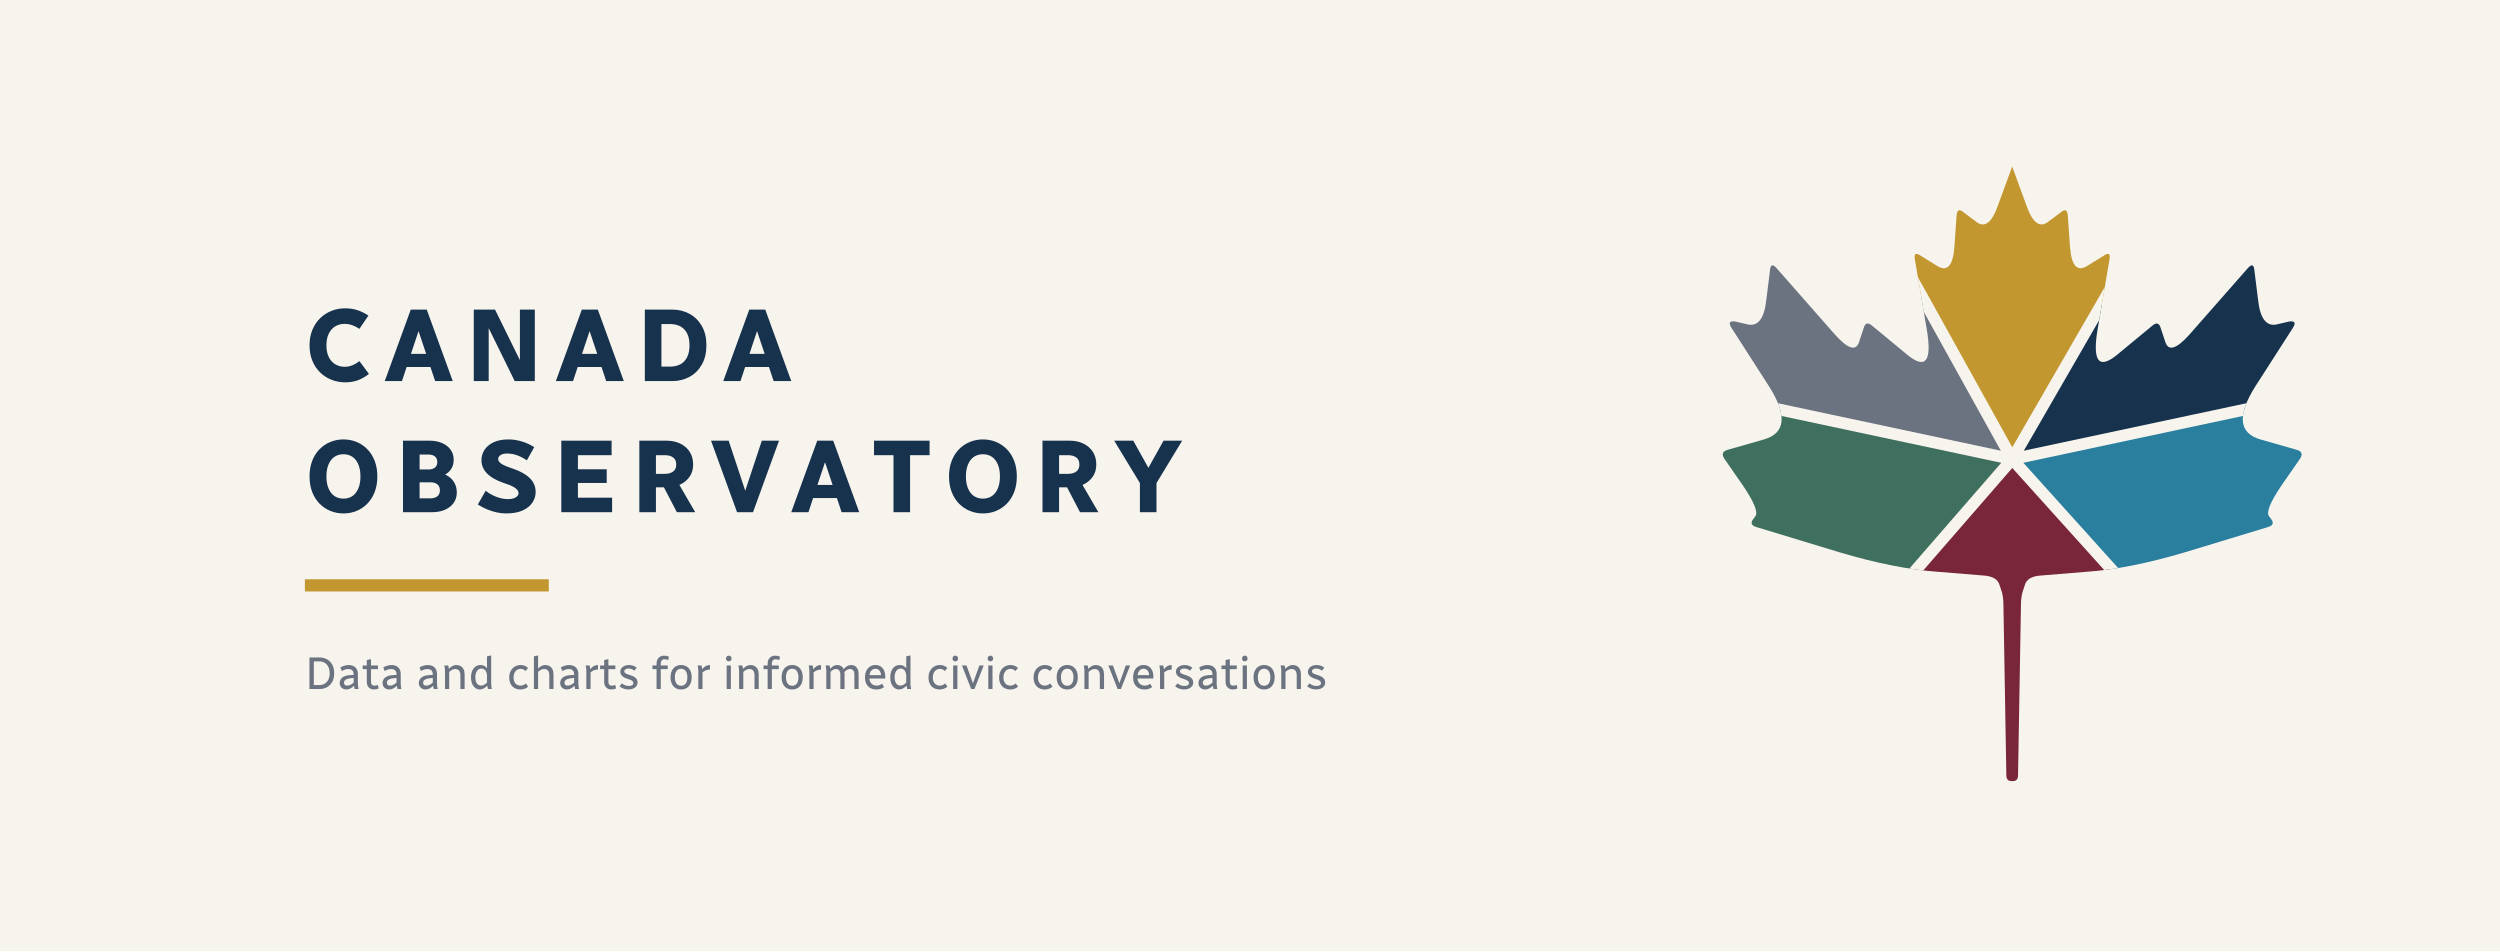
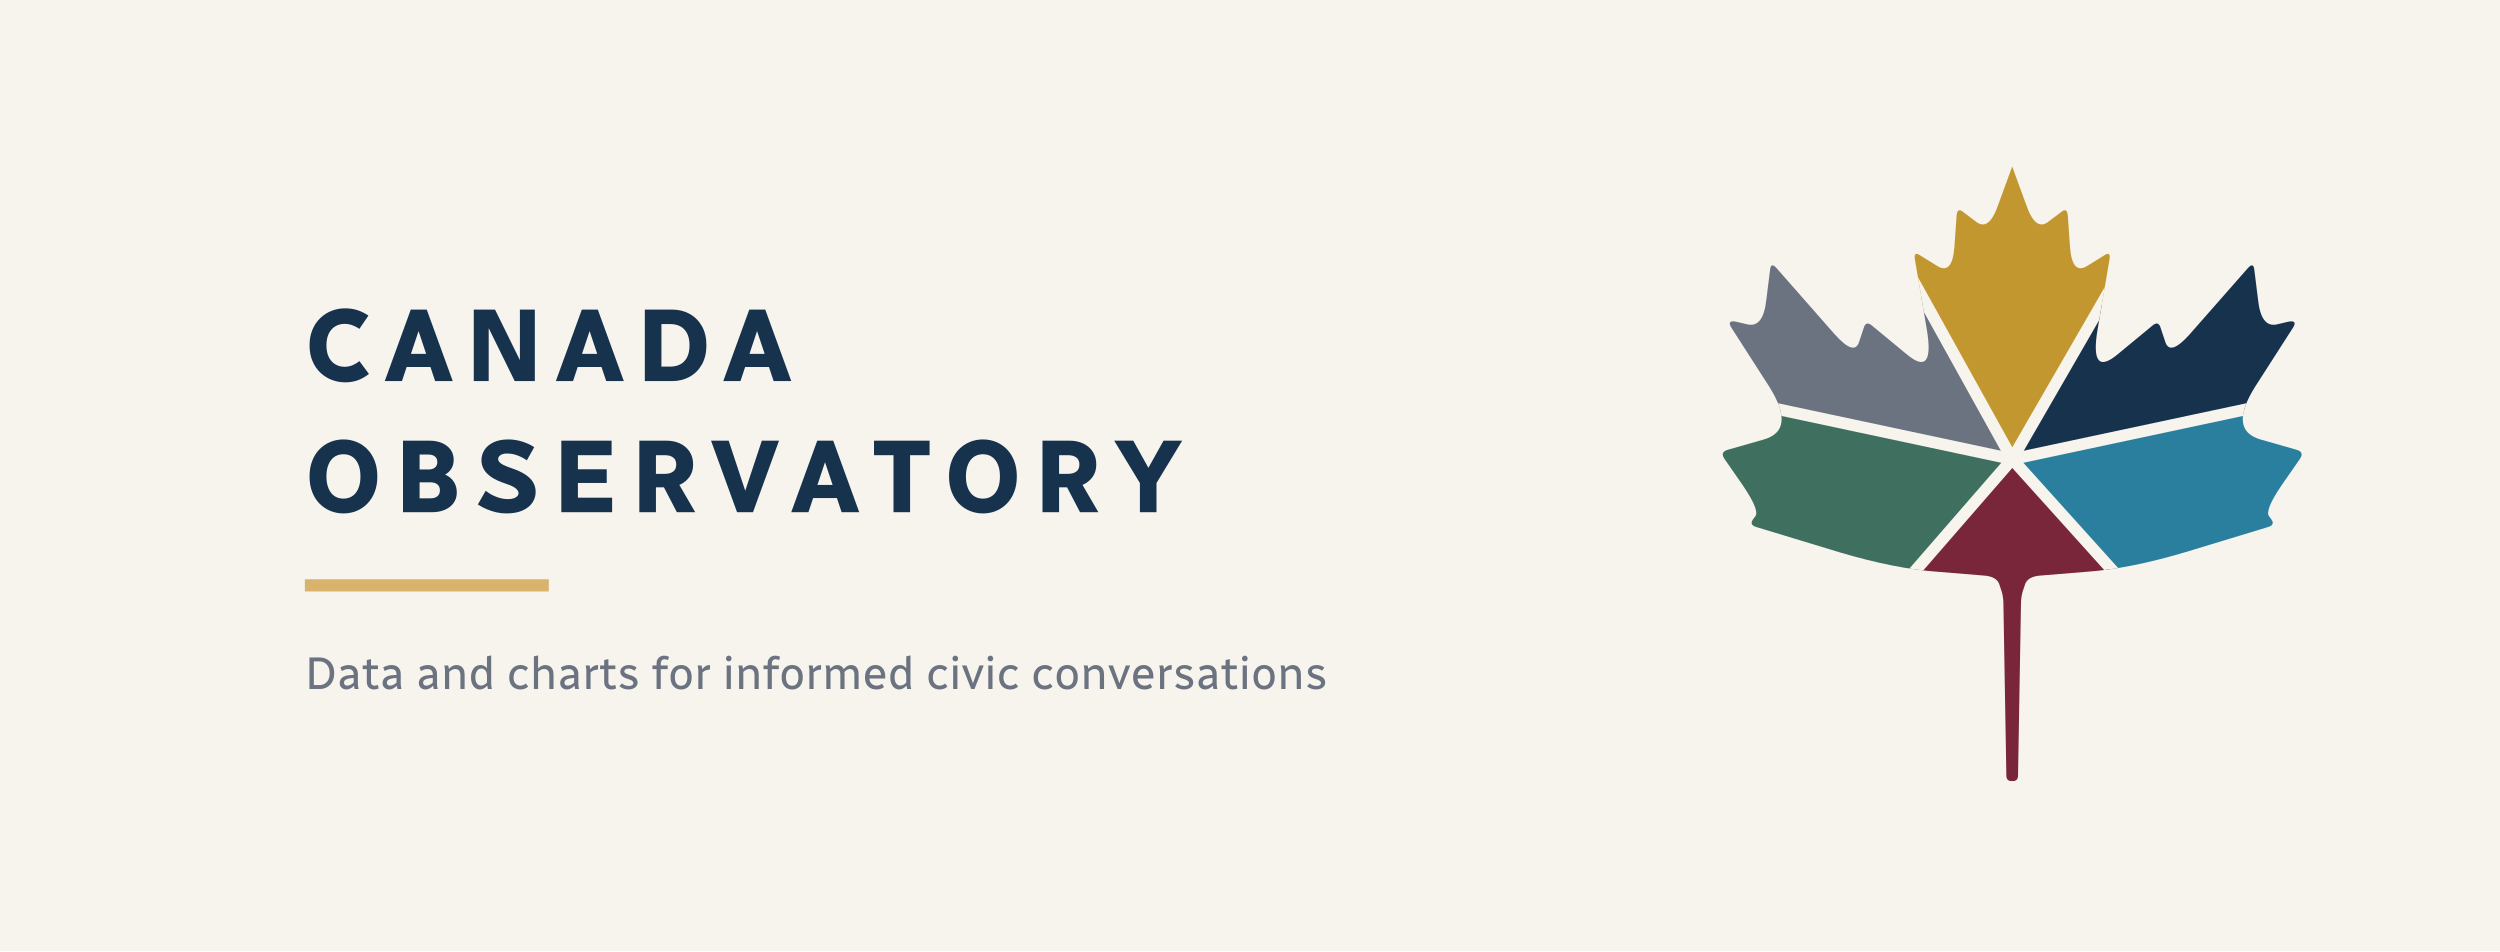
<svg xmlns="http://www.w3.org/2000/svg" viewBox="0 0 820 312">
  <rect x="0" y="0" width="820" height="312" fill="#F7F4EE" />
  <g fill="#17324D" transform="translate(100.0 125.0) scale(0.034 -0.034)">
    <path transform="translate(0.0 0)" d="M45 345Q45 429 72.5 495.0Q100 561 147.5 607.0Q195 653 256.5 677.5Q318 702 387 702Q452 702 506.5 684.5Q561 667 613 632L526 504Q495 525 459.0 538.5Q423 552 382 552Q334 552 294.5 529.0Q255 506 231.5 460.0Q208 414 208 345Q208 276 231.5 230.0Q255 184 295.0 161.0Q335 138 383 138Q424 138 459.5 153.0Q495 168 526 193L618 69Q567 29 512.0 8.5Q457 -12 389 -12Q320 -12 257.5 12.5Q195 37 147.5 83.0Q100 129 72.5 195.0Q45 261 45 345Z" />
    <path transform="translate(770.6 0)" d="M0 0 251 690H405L656 0H486L428 174L513 136H139L221 166L166 0ZM230 195 181 263H471L422 195L303 551H349Z" />
    <path transform="translate(1544.3 0)" d="M85 0V690H290L562 137L530 130V690H674V0H480L197 576L229 583V0Z" />
    <path transform="translate(2420.9 0)" d="M0 0 251 690H405L656 0H486L428 174L513 136H139L221 166L166 0ZM230 195 181 263H471L422 195L303 551H349Z" />
    <path transform="translate(3194.6 0)" d="M85 0V690H347Q441 690 516.0 649.0Q591 608 635.0 531.0Q679 454 679 345Q679 237 635.0 159.5Q591 82 516.0 41.0Q441 0 347 0ZM245 140H332Q387 140 428.5 162.5Q470 185 493.0 231.0Q516 277 516 345Q516 414 493.0 459.5Q470 505 428.5 527.5Q387 550 332 550H245Z" />
    <path transform="translate(4036.2 0)" d="M0 0 251 690H405L656 0H486L428 174L513 136H139L221 166L166 0ZM230 195 181 263H471L422 195L303 551H349Z" />
  </g>
  <g fill="#17324D" transform="translate(100.0 168.0) scale(0.034 -0.034)">
    <path transform="translate(0.0 0)" d="M45 345Q45 429 70.5 495.0Q96 561 141.0 607.0Q186 653 245.5 677.5Q305 702 372 702Q440 702 499.0 677.5Q558 653 603.0 607.0Q648 561 673.5 495.0Q699 429 699 345Q699 261 673.5 195.0Q648 129 603.0 83.0Q558 37 499.0 12.5Q440 -12 373 -12Q305 -12 245.5 12.5Q186 37 141.0 83.0Q96 129 70.5 195.0Q45 261 45 345ZM208 345Q208 291 220.5 251.0Q233 211 255.0 184.0Q277 157 307.0 144.0Q337 131 372 131Q407 131 437.0 144.0Q467 157 489.0 184.0Q511 211 523.5 251.0Q536 291 536 345Q536 399 523.5 439.0Q511 479 489.0 506.0Q467 533 437.0 546.0Q407 559 372 559Q337 559 307.0 546.0Q277 533 255.0 506.0Q233 479 220.5 439.0Q208 399 208 345Z" />
    <path transform="translate(861.6 0)" d="M85 0V690H342Q408 690 460.5 667.5Q513 645 543.5 604.0Q574 563 574 505Q574 456 552.0 420.5Q530 385 492 363Q545 339 574.5 294.5Q604 250 604 190Q604 131 572.5 88.0Q541 45 487.5 22.5Q434 0 367 0ZM245 134H352Q392 134 416.5 153.5Q441 173 441 211Q441 249 416.5 268.5Q392 288 352 288H245ZM245 412H332Q370 412 393.0 430.5Q416 449 416 484Q416 519 393.0 537.5Q370 556 332 556H245Z" />
    <path transform="translate(1633.3 0)" d="M35 74 111 207Q155 171 213.0 148.5Q271 126 326 126Q359 126 381.5 134.0Q404 142 416.0 155.0Q428 168 428 184Q428 198 417.5 213.0Q407 228 379.5 244.0Q352 260 299 277Q217 304 166.5 338.5Q116 373 93.0 414.0Q70 455 70 500Q70 555 99.5 601.0Q129 647 187.0 674.5Q245 702 330 702Q398 702 465.5 680.5Q533 659 579 627L508 500Q467 529 418.0 547.5Q369 566 317 566Q275 566 253.0 550.0Q231 534 231 513Q231 498 242.5 484.0Q254 470 281.5 456.0Q309 442 356 426Q441 398 493.0 363.5Q545 329 569.0 287.5Q593 246 593 195Q593 140 562.0 93.0Q531 46 468.0 17.0Q405 -12 309 -12Q262 -12 215.0 -1.5Q168 9 123.0 28.0Q78 47 35 74Z" />
    <path transform="translate(2388.9 0)" d="M85 0V690H570V550H245V414H523V282H245V140H575V0Z" />
    <path transform="translate(3141.6 0)" d="M85 0V690H347Q420 690 478.0 662.5Q536 635 570.0 583.5Q604 532 604 460Q604 389 567.5 339.0Q531 289 471 263L624 0H447L322 240H245V0ZM245 370H332Q381 370 411.0 392.0Q441 414 441 460Q441 506 411.0 528.0Q381 550 332 550H245Z" />
    <path transform="translate(3918.2 0)" d="M0 690H170L330 207L490 690H656L405 0H251Z" />
    <path transform="translate(4691.9 0)" d="M0 0 251 690H405L656 0H486L428 174L513 136H139L221 166L166 0ZM230 195 181 263H471L422 195L303 551H349Z" />
    <path transform="translate(5465.5 0)" d="M25 550V690H561V550H373V0H213V550Z" />
    <path transform="translate(6169.2 0)" d="M45 345Q45 429 70.5 495.0Q96 561 141.0 607.0Q186 653 245.5 677.5Q305 702 372 702Q440 702 499.0 677.5Q558 653 603.0 607.0Q648 561 673.5 495.0Q699 429 699 345Q699 261 673.5 195.0Q648 129 603.0 83.0Q558 37 499.0 12.5Q440 -12 373 -12Q305 -12 245.5 12.5Q186 37 141.0 83.0Q96 129 70.5 195.0Q45 261 45 345ZM208 345Q208 291 220.5 251.0Q233 211 255.0 184.0Q277 157 307.0 144.0Q337 131 372 131Q407 131 437.0 144.0Q467 157 489.0 184.0Q511 211 523.5 251.0Q536 291 536 345Q536 399 523.5 439.0Q511 479 489.0 506.0Q467 533 437.0 546.0Q407 559 372 559Q337 559 307.0 546.0Q277 533 255.0 506.0Q233 479 220.5 439.0Q208 399 208 345Z" />
    <path transform="translate(7030.8 0)" d="M85 0V690H347Q420 690 478.0 662.5Q536 635 570.0 583.5Q604 532 604 460Q604 389 567.5 339.0Q531 289 471 263L624 0H447L322 240H245V0ZM245 370H332Q381 370 411.0 392.0Q441 414 441 460Q441 506 411.0 528.0Q381 550 332 550H245Z" />
    <path transform="translate(7807.5 0)" d="M0 690H184L365 365H295L476 690H656L408 281V0H248V281Z" />
  </g>
-   <rect x="100" y="190" width="80" height="4" fill="#C2972F" />
+   <rect x="100" y="190" width="80" height="4" fill="#D9B36C" />
  <g fill="#6B7280" transform="translate(100.0 226.0) scale(0.015 -0.015)">
    <path transform="translate(0.0 0)" d="M100 0V690H323Q412 690 484.0 650.0Q556 610 598.5 533.0Q641 456 641 345Q641 234 598.5 157.0Q556 80 484.0 40.0Q412 0 323 0ZM196 86H318Q382 86 432.5 116.0Q483 146 512.5 204.0Q542 262 542 345Q542 428 512.5 486.0Q483 544 432.5 574.0Q382 604 318 604H196Z" />
    <path transform="translate(701.0 0)" d="M60 132Q60 177 84.0 215.0Q108 253 163.0 278.0Q218 303 311 306L366 308V314Q366 380 335.0 408.5Q304 437 249 437Q209 437 175.0 425.0Q141 413 107 394L75 472Q110 494 161.0 509.5Q212 525 258 525Q315 525 360.0 503.0Q405 481 431.5 436.5Q458 392 458 325V122Q458 101 459.5 83.5Q461 66 465 44L473 0H387L372 73Q342 37 297.5 13.5Q253 -10 202 -10Q165 -10 132.5 7.0Q100 24 80.0 56.0Q60 88 60 132ZM154 140Q154 109 172.5 91.5Q191 74 222 74Q260 74 296.5 92.0Q333 110 366 141V242L315 237Q250 231 215.0 216.0Q180 201 167.0 181.5Q154 162 154 140Z" />
    <path transform="translate(1244.0 0)" d="M20 435V515H110V634L202 654V515H354V435H202V156Q202 116 221.0 94.5Q240 73 280 73Q297 73 314.5 77.5Q332 82 353 90L369 11Q345 2 318.0 -4.0Q291 -10 264 -10Q222 -10 187.0 9.0Q152 28 131.0 64.0Q110 100 110 152V435Z" />
    <path transform="translate(1638.0 0)" d="M60 132Q60 177 84.0 215.0Q108 253 163.0 278.0Q218 303 311 306L366 308V314Q366 380 335.0 408.5Q304 437 249 437Q209 437 175.0 425.0Q141 413 107 394L75 472Q110 494 161.0 509.5Q212 525 258 525Q315 525 360.0 503.0Q405 481 431.5 436.5Q458 392 458 325V122Q458 101 459.5 83.5Q461 66 465 44L473 0H387L372 73Q342 37 297.5 13.5Q253 -10 202 -10Q165 -10 132.5 7.0Q100 24 80.0 56.0Q60 88 60 132ZM154 140Q154 109 172.5 91.5Q191 74 222 74Q260 74 296.5 92.0Q333 110 366 141V242L315 237Q250 231 215.0 216.0Q180 201 167.0 181.5Q154 162 154 140Z" />
    <path transform="translate(2431.0 0)" d="M60 132Q60 177 84.0 215.0Q108 253 163.0 278.0Q218 303 311 306L366 308V314Q366 380 335.0 408.5Q304 437 249 437Q209 437 175.0 425.0Q141 413 107 394L75 472Q110 494 161.0 509.5Q212 525 258 525Q315 525 360.0 503.0Q405 481 431.5 436.5Q458 392 458 325V122Q458 101 459.5 83.5Q461 66 465 44L473 0H387L372 73Q342 37 297.5 13.5Q253 -10 202 -10Q165 -10 132.5 7.0Q100 24 80.0 56.0Q60 88 60 132ZM154 140Q154 109 172.5 91.5Q191 74 222 74Q260 74 296.5 92.0Q333 110 366 141V242L315 237Q250 231 215.0 216.0Q180 201 167.0 181.5Q154 162 154 140Z" />
    <path transform="translate(2974.0 0)" d="M75 515H161L176 441Q209 479 251.5 502.0Q294 525 340 525Q391 525 431.5 502.0Q472 479 495.5 433.0Q519 387 519 316V0H427V304Q427 351 412.5 380.5Q398 410 373.0 424.0Q348 438 316 438Q281 438 247.0 421.0Q213 404 182 374V0H90V393Q90 414 88.5 431.5Q87 449 83 471Z" />
    <path transform="translate(3578.0 0)" d="M55 253Q55 338 81.5 399.0Q108 460 155.5 492.5Q203 525 267 525Q305 525 342.0 507.5Q379 490 404 452V715L496 735V122Q496 101 497.5 83.5Q499 66 503 44L511 0H425L410 74Q377 37 335.0 13.5Q293 -10 247 -10Q195 -10 151.0 21.5Q107 53 81.0 112.0Q55 171 55 253ZM149 256Q149 198 165.0 157.5Q181 117 209.0 96.0Q237 75 272 75Q307 75 340.5 92.5Q374 110 404 141V283Q404 341 386.5 377.0Q369 413 341.0 430.5Q313 448 283 448Q221 448 185.0 394.5Q149 341 149 256Z" />
    <path transform="translate(4414.0 0)" d="M55 252Q55 337 88.5 398.0Q122 459 179.0 492.0Q236 525 306 525Q350 525 393.5 508.5Q437 492 467 460L411 393Q392 415 364.5 428.0Q337 441 302 441Q261 441 226.0 419.0Q191 397 170.0 354.5Q149 312 149 252Q149 192 169.5 152.5Q190 113 224.0 93.5Q258 74 297 74Q336 74 366.0 87.5Q396 101 416 122L469 55Q439 24 394.0 7.0Q349 -10 301 -10Q231 -10 175.5 19.0Q120 48 87.5 106.5Q55 165 55 252Z" />
    <path transform="translate(4918.0 0)" d="M90 0V715L182 735V448Q214 483 254.5 504.0Q295 525 340 525Q391 525 431.5 502.0Q472 479 495.5 433.0Q519 387 519 316V0H427V304Q427 374 395.5 406.0Q364 438 316 438Q281 438 247.0 422.0Q213 406 182 377V0Z" />
    <path transform="translate(5522.0 0)" d="M60 132Q60 177 84.0 215.0Q108 253 163.0 278.0Q218 303 311 306L366 308V314Q366 380 335.0 408.5Q304 437 249 437Q209 437 175.0 425.0Q141 413 107 394L75 472Q110 494 161.0 509.5Q212 525 258 525Q315 525 360.0 503.0Q405 481 431.5 436.5Q458 392 458 325V122Q458 101 459.5 83.5Q461 66 465 44L473 0H387L372 73Q342 37 297.5 13.5Q253 -10 202 -10Q165 -10 132.5 7.0Q100 24 80.0 56.0Q60 88 60 132ZM154 140Q154 109 172.5 91.5Q191 74 222 74Q260 74 296.5 92.0Q333 110 366 141V242L315 237Q250 231 215.0 216.0Q180 201 167.0 181.5Q154 162 154 140Z" />
    <path transform="translate(6065.0 0)" d="M75 515H161L178 433Q207 476 249.5 500.5Q292 525 345 525V426Q292 424 251.0 407.5Q210 391 182 362V0H90V393Q90 414 88.5 431.5Q87 449 83 471Z" />
    <path transform="translate(6435.0 0)" d="M20 435V515H110V634L202 654V515H354V435H202V156Q202 116 221.0 94.5Q240 73 280 73Q297 73 314.5 77.5Q332 82 353 90L369 11Q345 2 318.0 -4.0Q291 -10 264 -10Q222 -10 187.0 9.0Q152 28 131.0 64.0Q110 100 110 152V435Z" />
    <path transform="translate(6829.0 0)" d="M50 61 104 123Q131 101 167.5 84.0Q204 67 253 67Q304 67 329.0 84.0Q354 101 354 129Q354 147 343.5 162.5Q333 178 306.5 192.5Q280 207 232 221Q144 248 106.0 287.5Q68 327 68 380Q68 422 92.5 454.5Q117 487 160.0 506.0Q203 525 258 525Q301 525 346.5 510.5Q392 496 427 467L376 401Q352 421 319.5 434.5Q287 448 249 448Q203 448 179.5 431.0Q156 414 156 390Q156 371 166.5 357.5Q177 344 203.5 332.0Q230 320 277 306Q343 287 379.5 261.5Q416 236 431.0 206.0Q446 176 446 140Q446 97 421.0 63.0Q396 29 351.0 9.5Q306 -10 245 -10Q187 -10 136.0 10.0Q85 30 50 61Z" />
    <path transform="translate(7580.0 0)" d="M20 435V515H110V557Q110 612 132.0 650.5Q154 689 191.0 709.5Q228 730 272 730Q303 730 330.0 724.0Q357 718 381 707L363 633Q342 642 323.0 646.5Q304 651 285 651Q243 651 222.5 624.5Q202 598 202 554V515H354V435H202V0H110V435Z" />
    <path transform="translate(7941.0 0)" d="M55 257Q55 344 85.0 403.5Q115 463 167.0 494.0Q219 525 286 525Q353 525 405.0 494.0Q457 463 487.0 403.5Q517 344 517 257Q517 171 487.0 111.0Q457 51 405.0 20.5Q353 -10 286 -10Q219 -10 167.0 20.5Q115 51 85.0 111.0Q55 171 55 257ZM149 257Q149 197 165.5 155.5Q182 114 212.5 92.5Q243 71 286 71Q329 71 359.5 92.5Q390 114 406.5 155.5Q423 197 423 257Q423 317 406.5 358.5Q390 400 359.5 422.0Q329 444 286 444Q243 444 212.5 422.0Q182 400 165.5 358.5Q149 317 149 257Z" />
    <path transform="translate(8513.0 0)" d="M75 515H161L178 433Q207 476 249.5 500.5Q292 525 345 525V426Q292 424 251.0 407.5Q210 391 182 362V0H90V393Q90 414 88.5 431.5Q87 449 83 471Z" />
    <path transform="translate(9133.0 0)" d="M90 0V515H182V0ZM75 667Q75 694 92.5 712.0Q110 730 136 730Q164 730 180.5 712.0Q197 694 197 667Q197 641 180.5 623.0Q164 605 136 605Q110 605 92.5 623.0Q75 641 75 667Z" />
    <path transform="translate(9405.0 0)" d="M75 515H161L176 441Q209 479 251.5 502.0Q294 525 340 525Q391 525 431.5 502.0Q472 479 495.5 433.0Q519 387 519 316V0H427V304Q427 351 412.5 380.5Q398 410 373.0 424.0Q348 438 316 438Q281 438 247.0 421.0Q213 404 182 374V0H90V393Q90 414 88.5 431.5Q87 449 83 471Z" />
    <path transform="translate(10009.0 0)" d="M20 435V515H110V557Q110 612 132.0 650.5Q154 689 191.0 709.5Q228 730 272 730Q303 730 330.0 724.0Q357 718 381 707L363 633Q342 642 323.0 646.5Q304 651 285 651Q243 651 222.5 624.5Q202 598 202 554V515H354V435H202V0H110V435Z" />
    <path transform="translate(10370.0 0)" d="M55 257Q55 344 85.0 403.5Q115 463 167.0 494.0Q219 525 286 525Q353 525 405.0 494.0Q457 463 487.0 403.5Q517 344 517 257Q517 171 487.0 111.0Q457 51 405.0 20.5Q353 -10 286 -10Q219 -10 167.0 20.5Q115 51 85.0 111.0Q55 171 55 257ZM149 257Q149 197 165.5 155.5Q182 114 212.5 92.5Q243 71 286 71Q329 71 359.5 92.5Q390 114 406.5 155.5Q423 197 423 257Q423 317 406.5 358.5Q390 400 359.5 422.0Q329 444 286 444Q243 444 212.5 422.0Q182 400 165.5 358.5Q149 317 149 257Z" />
    <path transform="translate(10942.0 0)" d="M75 515H161L178 433Q207 476 249.5 500.5Q292 525 345 525V426Q292 424 251.0 407.5Q210 391 182 362V0H90V393Q90 414 88.5 431.5Q87 449 83 471Z" />
    <path transform="translate(11312.0 0)" d="M75 515H161L176 442Q206 480 245.5 502.5Q285 525 331 525Q375 525 412.0 503.0Q449 481 469 434Q501 475 543.5 500.0Q586 525 638 525Q682 525 717.5 503.5Q753 482 774.5 438.0Q796 394 796 325V0H704V313Q704 381 676.0 409.5Q648 438 606 438Q575 438 544.5 421.0Q514 404 486 372Q488 362 488.5 350.0Q489 338 489 325V0H397V313Q397 381 369.0 409.5Q341 438 299 438Q268 438 238.5 421.5Q209 405 182 376V0H90V393Q90 414 88.5 431.5Q87 449 83 471Z" />
    <path transform="translate(12193.0 0)" d="M55 252Q55 342 86.0 403.0Q117 464 169.0 494.5Q221 525 285 525Q344 525 392.5 496.5Q441 468 469.5 410.5Q498 353 498 267Q498 258 497.5 248.5Q497 239 496 230H134V304H426L408 267Q408 363 371.5 403.5Q335 444 284 444Q244 444 213.5 422.5Q183 401 166.0 358.5Q149 316 149 252Q149 193 170.5 153.5Q192 114 228.0 94.0Q264 74 309 74Q345 74 375.0 86.0Q405 98 428 116L471 43Q437 15 394.5 2.5Q352 -10 306 -10Q234 -10 177.5 19.0Q121 48 88.0 106.5Q55 165 55 252Z" />
    <path transform="translate(12746.0 0)" d="M55 253Q55 338 81.5 399.0Q108 460 155.5 492.5Q203 525 267 525Q305 525 342.0 507.5Q379 490 404 452V715L496 735V122Q496 101 497.5 83.5Q499 66 503 44L511 0H425L410 74Q377 37 335.0 13.5Q293 -10 247 -10Q195 -10 151.0 21.5Q107 53 81.0 112.0Q55 171 55 253ZM149 256Q149 198 165.0 157.5Q181 117 209.0 96.0Q237 75 272 75Q307 75 340.5 92.5Q374 110 404 141V283Q404 341 386.5 377.0Q369 413 341.0 430.5Q313 448 283 448Q221 448 185.0 394.5Q149 341 149 256Z" />
    <path transform="translate(13582.0 0)" d="M55 252Q55 337 88.5 398.0Q122 459 179.0 492.0Q236 525 306 525Q350 525 393.5 508.5Q437 492 467 460L411 393Q392 415 364.5 428.0Q337 441 302 441Q261 441 226.0 419.0Q191 397 170.0 354.5Q149 312 149 252Q149 192 169.5 152.5Q190 113 224.0 93.5Q258 74 297 74Q336 74 366.0 87.5Q396 101 416 122L469 55Q439 24 394.0 7.0Q349 -10 301 -10Q231 -10 175.5 19.0Q120 48 87.5 106.5Q55 165 55 252Z" />
    <path transform="translate(14086.0 0)" d="M90 0V515H182V0ZM75 667Q75 694 92.5 712.0Q110 730 136 730Q164 730 180.5 712.0Q197 694 197 667Q197 641 180.5 623.0Q164 605 136 605Q110 605 92.5 623.0Q75 641 75 667Z" />
    <path transform="translate(14358.0 0)" d="M10 515H109L266 85H236L391 515H486L284 0H212Z" />
    <path transform="translate(14854.0 0)" d="M90 0V515H182V0ZM75 667Q75 694 92.5 712.0Q110 730 136 730Q164 730 180.5 712.0Q197 694 197 667Q197 641 180.5 623.0Q164 605 136 605Q110 605 92.5 623.0Q75 641 75 667Z" />
    <path transform="translate(15126.0 0)" d="M55 252Q55 337 88.5 398.0Q122 459 179.0 492.0Q236 525 306 525Q350 525 393.5 508.5Q437 492 467 460L411 393Q392 415 364.5 428.0Q337 441 302 441Q261 441 226.0 419.0Q191 397 170.0 354.5Q149 312 149 252Q149 192 169.5 152.5Q190 113 224.0 93.5Q258 74 297 74Q336 74 366.0 87.5Q396 101 416 122L469 55Q439 24 394.0 7.0Q349 -10 301 -10Q231 -10 175.5 19.0Q120 48 87.5 106.5Q55 165 55 252Z" />
    <path transform="translate(15880.0 0)" d="M55 252Q55 337 88.5 398.0Q122 459 179.0 492.0Q236 525 306 525Q350 525 393.5 508.5Q437 492 467 460L411 393Q392 415 364.5 428.0Q337 441 302 441Q261 441 226.0 419.0Q191 397 170.0 354.5Q149 312 149 252Q149 192 169.5 152.5Q190 113 224.0 93.5Q258 74 297 74Q336 74 366.0 87.5Q396 101 416 122L469 55Q439 24 394.0 7.0Q349 -10 301 -10Q231 -10 175.5 19.0Q120 48 87.5 106.5Q55 165 55 252Z" />
    <path transform="translate(16384.0 0)" d="M55 257Q55 344 85.0 403.5Q115 463 167.0 494.0Q219 525 286 525Q353 525 405.0 494.0Q457 463 487.0 403.5Q517 344 517 257Q517 171 487.0 111.0Q457 51 405.0 20.5Q353 -10 286 -10Q219 -10 167.0 20.5Q115 51 85.0 111.0Q55 171 55 257ZM149 257Q149 197 165.5 155.5Q182 114 212.5 92.5Q243 71 286 71Q329 71 359.5 92.5Q390 114 406.5 155.5Q423 197 423 257Q423 317 406.5 358.5Q390 400 359.5 422.0Q329 444 286 444Q243 444 212.5 422.0Q182 400 165.5 358.5Q149 317 149 257Z" />
    <path transform="translate(16956.0 0)" d="M75 515H161L176 441Q209 479 251.5 502.0Q294 525 340 525Q391 525 431.5 502.0Q472 479 495.5 433.0Q519 387 519 316V0H427V304Q427 351 412.5 380.5Q398 410 373.0 424.0Q348 438 316 438Q281 438 247.0 421.0Q213 404 182 374V0H90V393Q90 414 88.5 431.5Q87 449 83 471Z" />
    <path transform="translate(17560.0 0)" d="M10 515H109L266 85H236L391 515H486L284 0H212Z" />
    <path transform="translate(18056.0 0)" d="M55 252Q55 342 86.0 403.0Q117 464 169.0 494.5Q221 525 285 525Q344 525 392.5 496.5Q441 468 469.5 410.5Q498 353 498 267Q498 258 497.5 248.5Q497 239 496 230H134V304H426L408 267Q408 363 371.5 403.5Q335 444 284 444Q244 444 213.5 422.5Q183 401 166.0 358.5Q149 316 149 252Q149 193 170.5 153.5Q192 114 228.0 94.0Q264 74 309 74Q345 74 375.0 86.0Q405 98 428 116L471 43Q437 15 394.5 2.5Q352 -10 306 -10Q234 -10 177.5 19.0Q121 48 88.0 106.5Q55 165 55 252Z" />
    <path transform="translate(18609.0 0)" d="M75 515H161L178 433Q207 476 249.5 500.5Q292 525 345 525V426Q292 424 251.0 407.5Q210 391 182 362V0H90V393Q90 414 88.5 431.5Q87 449 83 471Z" />
    <path transform="translate(18979.0 0)" d="M50 61 104 123Q131 101 167.5 84.0Q204 67 253 67Q304 67 329.0 84.0Q354 101 354 129Q354 147 343.5 162.5Q333 178 306.5 192.5Q280 207 232 221Q144 248 106.0 287.5Q68 327 68 380Q68 422 92.5 454.5Q117 487 160.0 506.0Q203 525 258 525Q301 525 346.5 510.5Q392 496 427 467L376 401Q352 421 319.5 434.5Q287 448 249 448Q203 448 179.5 431.0Q156 414 156 390Q156 371 166.5 357.5Q177 344 203.5 332.0Q230 320 277 306Q343 287 379.5 261.5Q416 236 431.0 206.0Q446 176 446 140Q446 97 421.0 63.0Q396 29 351.0 9.5Q306 -10 245 -10Q187 -10 136.0 10.0Q85 30 50 61Z" />
    <path transform="translate(19480.0 0)" d="M60 132Q60 177 84.0 215.0Q108 253 163.0 278.0Q218 303 311 306L366 308V314Q366 380 335.0 408.5Q304 437 249 437Q209 437 175.0 425.0Q141 413 107 394L75 472Q110 494 161.0 509.5Q212 525 258 525Q315 525 360.0 503.0Q405 481 431.5 436.5Q458 392 458 325V122Q458 101 459.5 83.5Q461 66 465 44L473 0H387L372 73Q342 37 297.5 13.5Q253 -10 202 -10Q165 -10 132.5 7.0Q100 24 80.0 56.0Q60 88 60 132ZM154 140Q154 109 172.5 91.5Q191 74 222 74Q260 74 296.5 92.0Q333 110 366 141V242L315 237Q250 231 215.0 216.0Q180 201 167.0 181.5Q154 162 154 140Z" />
    <path transform="translate(20023.0 0)" d="M20 435V515H110V634L202 654V515H354V435H202V156Q202 116 221.0 94.5Q240 73 280 73Q297 73 314.5 77.5Q332 82 353 90L369 11Q345 2 318.0 -4.0Q291 -10 264 -10Q222 -10 187.0 9.0Q152 28 131.0 64.0Q110 100 110 152V435Z" />
    <path transform="translate(20417.0 0)" d="M90 0V515H182V0ZM75 667Q75 694 92.5 712.0Q110 730 136 730Q164 730 180.5 712.0Q197 694 197 667Q197 641 180.5 623.0Q164 605 136 605Q110 605 92.5 623.0Q75 641 75 667Z" />
    <path transform="translate(20689.0 0)" d="M55 257Q55 344 85.0 403.5Q115 463 167.0 494.0Q219 525 286 525Q353 525 405.0 494.0Q457 463 487.0 403.5Q517 344 517 257Q517 171 487.0 111.0Q457 51 405.0 20.5Q353 -10 286 -10Q219 -10 167.0 20.5Q115 51 85.0 111.0Q55 171 55 257ZM149 257Q149 197 165.5 155.5Q182 114 212.5 92.5Q243 71 286 71Q329 71 359.5 92.5Q390 114 406.5 155.5Q423 197 423 257Q423 317 406.5 358.5Q390 400 359.5 422.0Q329 444 286 444Q243 444 212.5 422.0Q182 400 165.5 358.5Q149 317 149 257Z" />
    <path transform="translate(21261.0 0)" d="M75 515H161L176 441Q209 479 251.5 502.0Q294 525 340 525Q391 525 431.5 502.0Q472 479 495.5 433.0Q519 387 519 316V0H427V304Q427 351 412.5 380.5Q398 410 373.0 424.0Q348 438 316 438Q281 438 247.0 421.0Q213 404 182 374V0H90V393Q90 414 88.5 431.5Q87 449 83 471Z" />
    <path transform="translate(21865.0 0)" d="M50 61 104 123Q131 101 167.5 84.0Q204 67 253 67Q304 67 329.0 84.0Q354 101 354 129Q354 147 343.5 162.5Q333 178 306.5 192.5Q280 207 232 221Q144 248 106.0 287.5Q68 327 68 380Q68 422 92.5 454.5Q117 487 160.0 506.0Q203 525 258 525Q301 525 346.5 510.5Q392 496 427 467L376 401Q352 421 319.5 434.5Q287 448 249 448Q203 448 179.5 431.0Q156 414 156 390Q156 371 166.5 357.5Q177 344 203.5 332.0Q230 320 277 306Q343 287 379.5 261.5Q416 236 431.0 206.0Q446 176 446 140Q446 97 421.0 63.0Q396 29 351.0 9.5Q306 -10 245 -10Q187 -10 136.0 10.0Q85 30 50 61Z" />
  </g>
  <g transform="translate(540,45) scale(2.4)">
    <defs>
      <path id="Lbc" d="M 50.0 4.0 Q 50.0 4.0 50.4 5.1 L 51.9 9.2 Q 53.2 13.0 55.0 11.5 L 56.6 10.3 Q 57.5 9.5 57.6 10.7 L 57.9 15.0 Q 58.2 19.0 60.4 17.5 L 62.5 16.2 Q 63.5 15.5 63.3 16.7 L 61.7 26.1 Q 60.5 33.0 64.5 29.6 L 69.1 25.8 Q 70.0 25.0 70.3 26.1 L 70.9 27.9 Q 71.5 30.0 74.2 27.0 L 82.2 17.9 Q 83.0 17.0 83.1 18.2 L 83.6 22.2 Q 84.0 26.0 86.1 25.6 L 87.8 25.2 Q 89.0 25.0 88.4 26.0 L 83.2 34.1 Q 79.5 40.0 83.9 41.3 L 88.8 42.7 Q 90.0 43.0 89.3 44.0 L 86.8 47.6 Q 84.5 51.0 85.1 51.8 L 85.4 52.2 Q 86.0 53.0 84.9 53.3 L 73.7 56.7 Q 66.0 59.0 60.1 59.4 L 54.0 59.9 Q 52.0 60.0 51.7 61.3 L 51.4 62.2 Q 51.2 63.0 51.2 63.8 L 50.8 87.2 Q 50.8 88.0 50.1 88.0 L 49.9 88.0 Q 49.2 88.0 49.2 87.2 L 48.8 63.8 Q 48.8 63.0 48.6 62.2 L 48.3 61.3 Q 48.0 60.0 46.0 59.9 L 39.9 59.4 Q 34.0 59.0 26.3 56.7 L 15.1 53.3 Q 14.0 53.0 14.6 52.2 L 14.9 51.8 Q 15.5 51.0 13.2 47.6 L 10.7 44.0 Q 10.0 43.0 11.2 42.7 L 16.1 41.3 Q 20.5 40.0 16.8 34.1 L 11.6 26.0 Q 11.0 25.0 12.2 25.2 L 13.9 25.6 Q 16.0 26.0 16.4 22.2 L 16.9 18.2 Q 17.0 17.0 17.8 17.9 L 25.8 27.0 Q 28.5 30.0 29.1 27.9 L 29.7 26.1 Q 30.0 25.0 30.9 25.8 L 35.5 29.6 Q 39.5 33.0 38.3 26.1 L 36.7 16.7 Q 36.5 15.5 37.5 16.2 L 39.6 17.5 Q 41.8 19.0 42.1 15.0 L 42.4 10.7 Q 42.5 9.5 43.4 10.3 L 45.0 11.5 Q 46.8 13.0 48.1 9.2 L 49.6 5.1 Q 50.0 4.0 50.0 4.0 Z" />
      <clipPath id="Cbc">
        <use href="#Lbc" />
      </clipPath>
    </defs>
    <g clip-path="url(#Cbc)">
      <path d="M 50 44 L 3.9 -39.1 L 97.5 -38.3 Z" fill="#C2972F" />
      <path d="M 50 44 L 97.5 -38.3 L 142.9 24.2 Z" fill="#17324D" />
      <path d="M 50 44 L 142.9 24.2 L 113.6 114.6 Z" fill="#2A7F9E" />
      <path d="M 50 44 L 113.6 114.6 L -12.3 115.7 Z" fill="#7A263A" />
      <path d="M 50 44 L -12.3 115.7 L -42.9 24.2 Z" fill="#3F6F5E" />
      <path d="M 50 44 L -42.9 24.2 L 3.9 -39.1 Z" fill="#6B7280" />
      <line x1="50" y1="44" x2="3.9" y2="-39.1" stroke="#F7F4EE" stroke-width="1.6" />
      <line x1="50" y1="44" x2="97.5" y2="-38.3" stroke="#F7F4EE" stroke-width="1.6" />
      <line x1="50" y1="44" x2="142.9" y2="24.2" stroke="#F7F4EE" stroke-width="1.6" />
      <line x1="50" y1="44" x2="113.6" y2="114.6" stroke="#F7F4EE" stroke-width="1.6" />
      <line x1="50" y1="44" x2="-12.3" y2="115.7" stroke="#F7F4EE" stroke-width="1.6" />
      <line x1="50" y1="44" x2="-42.9" y2="24.2" stroke="#F7F4EE" stroke-width="1.6" />
    </g>
  </g>
</svg>
